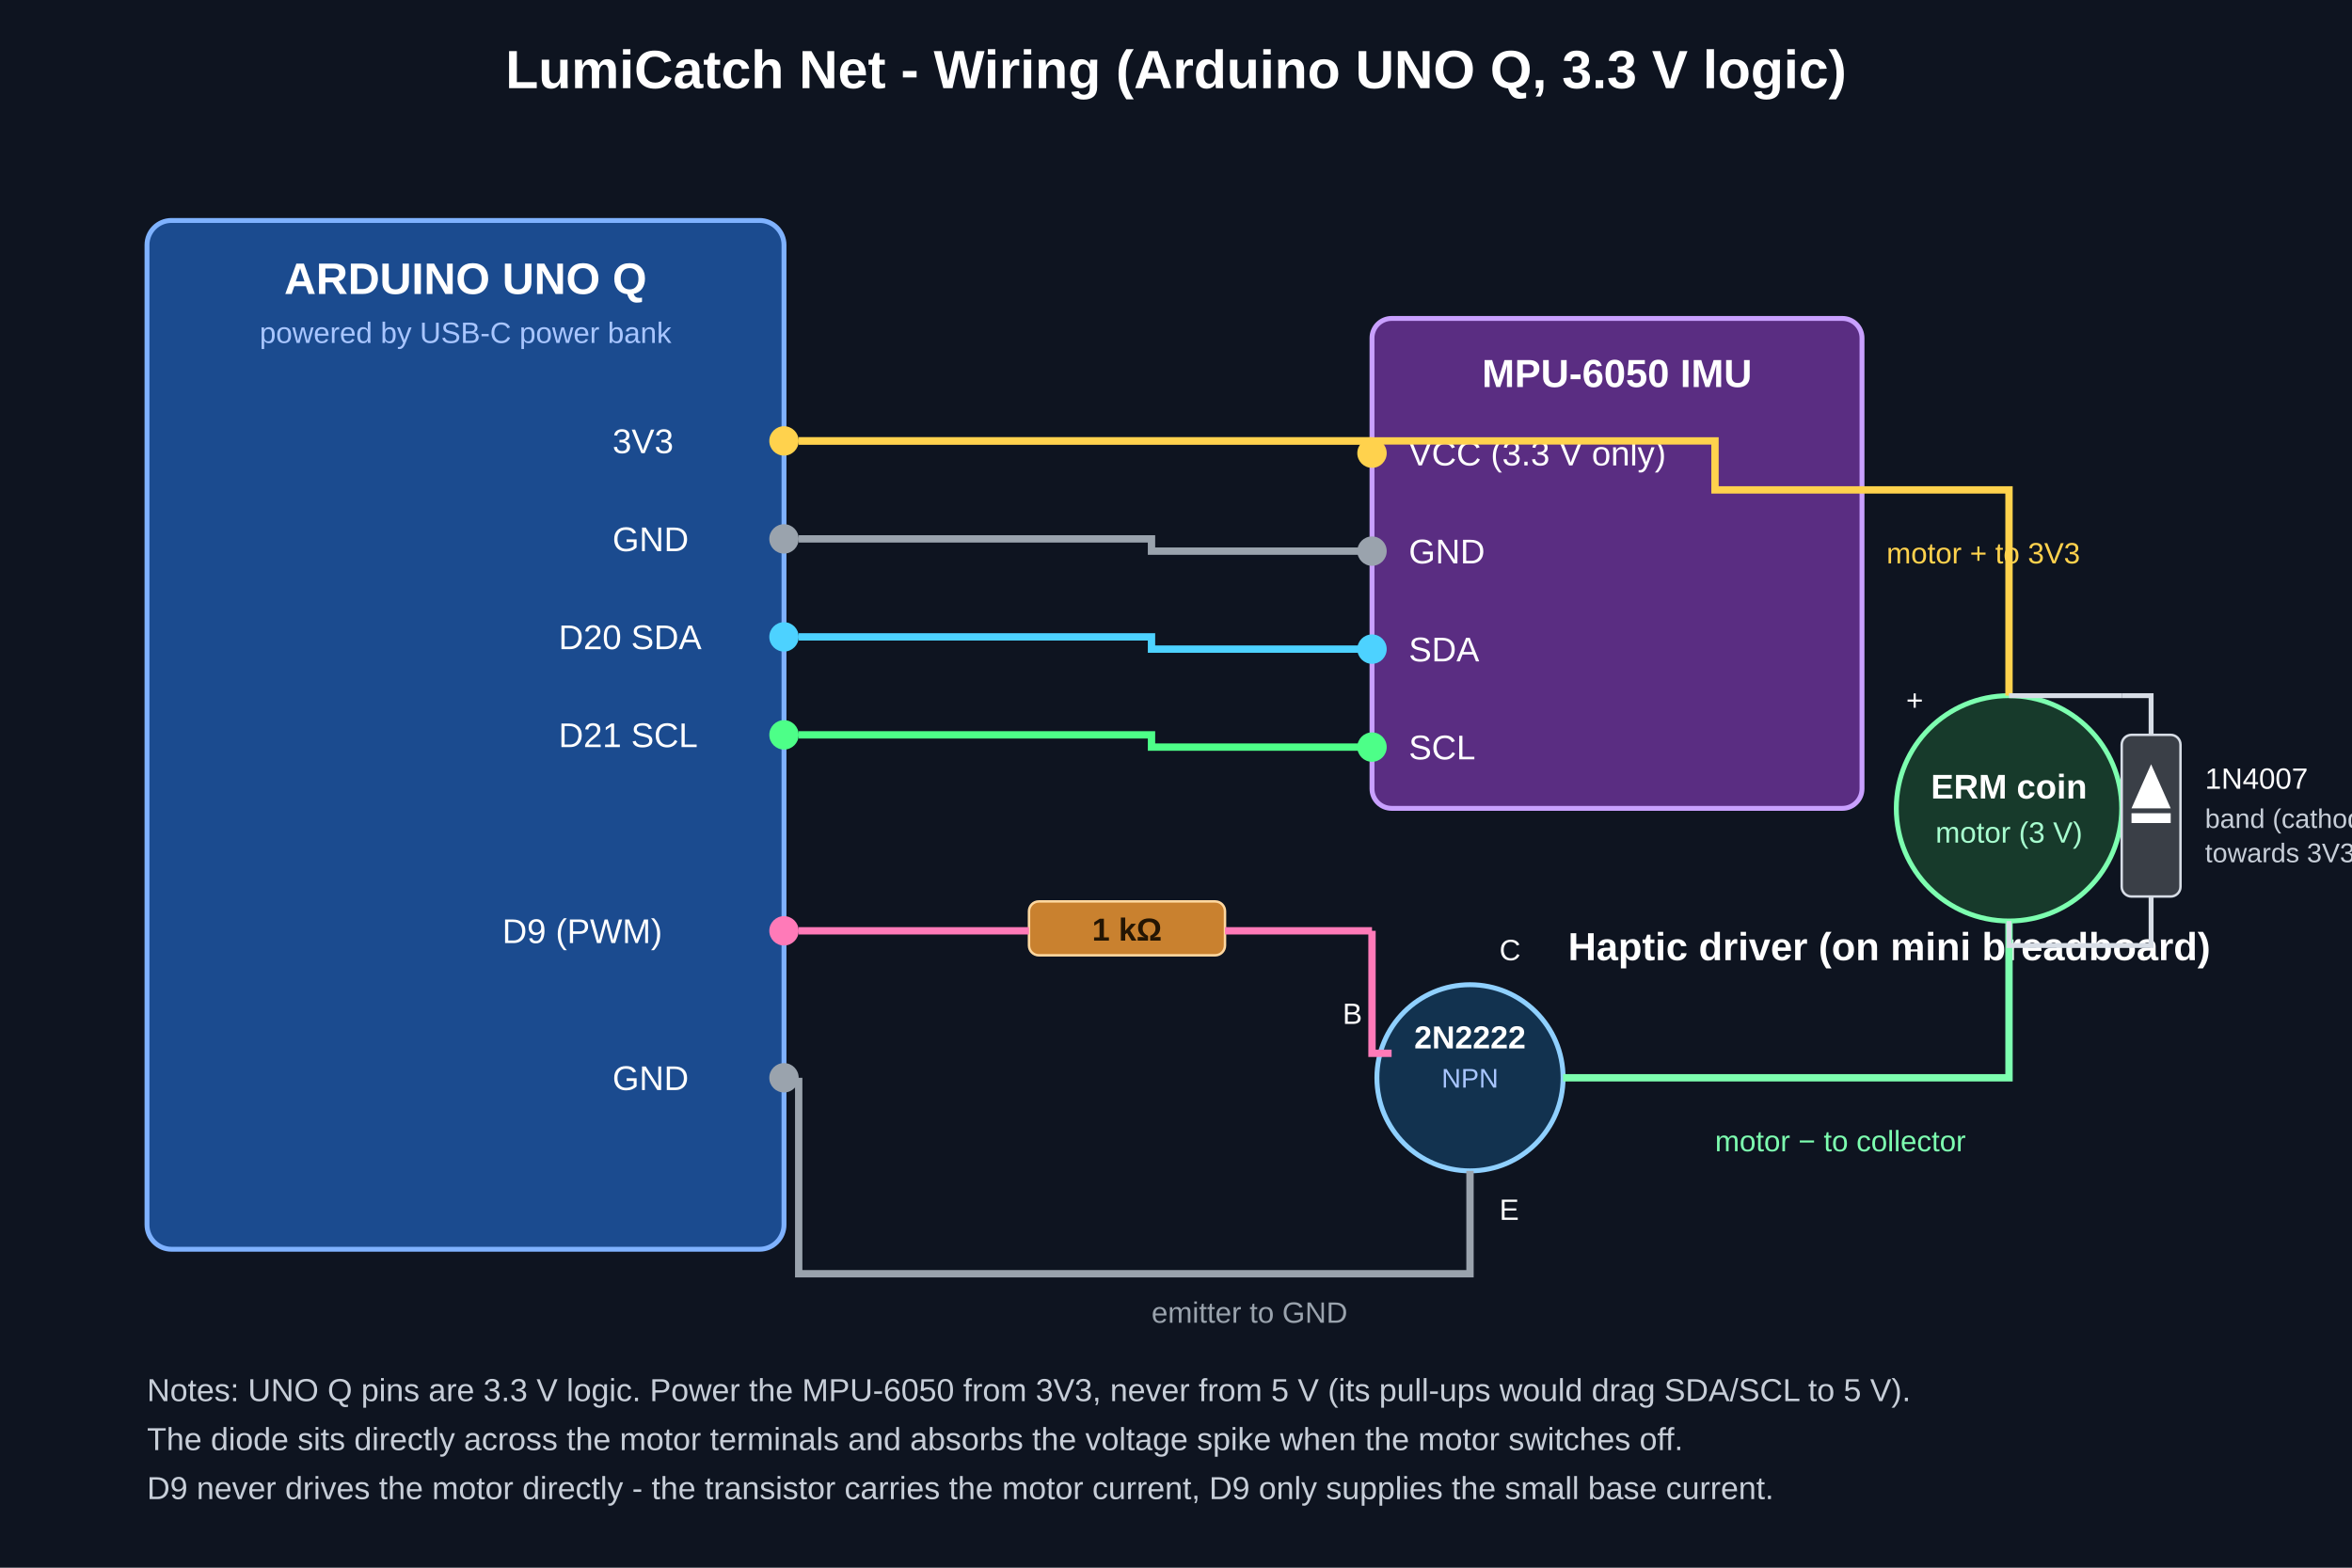
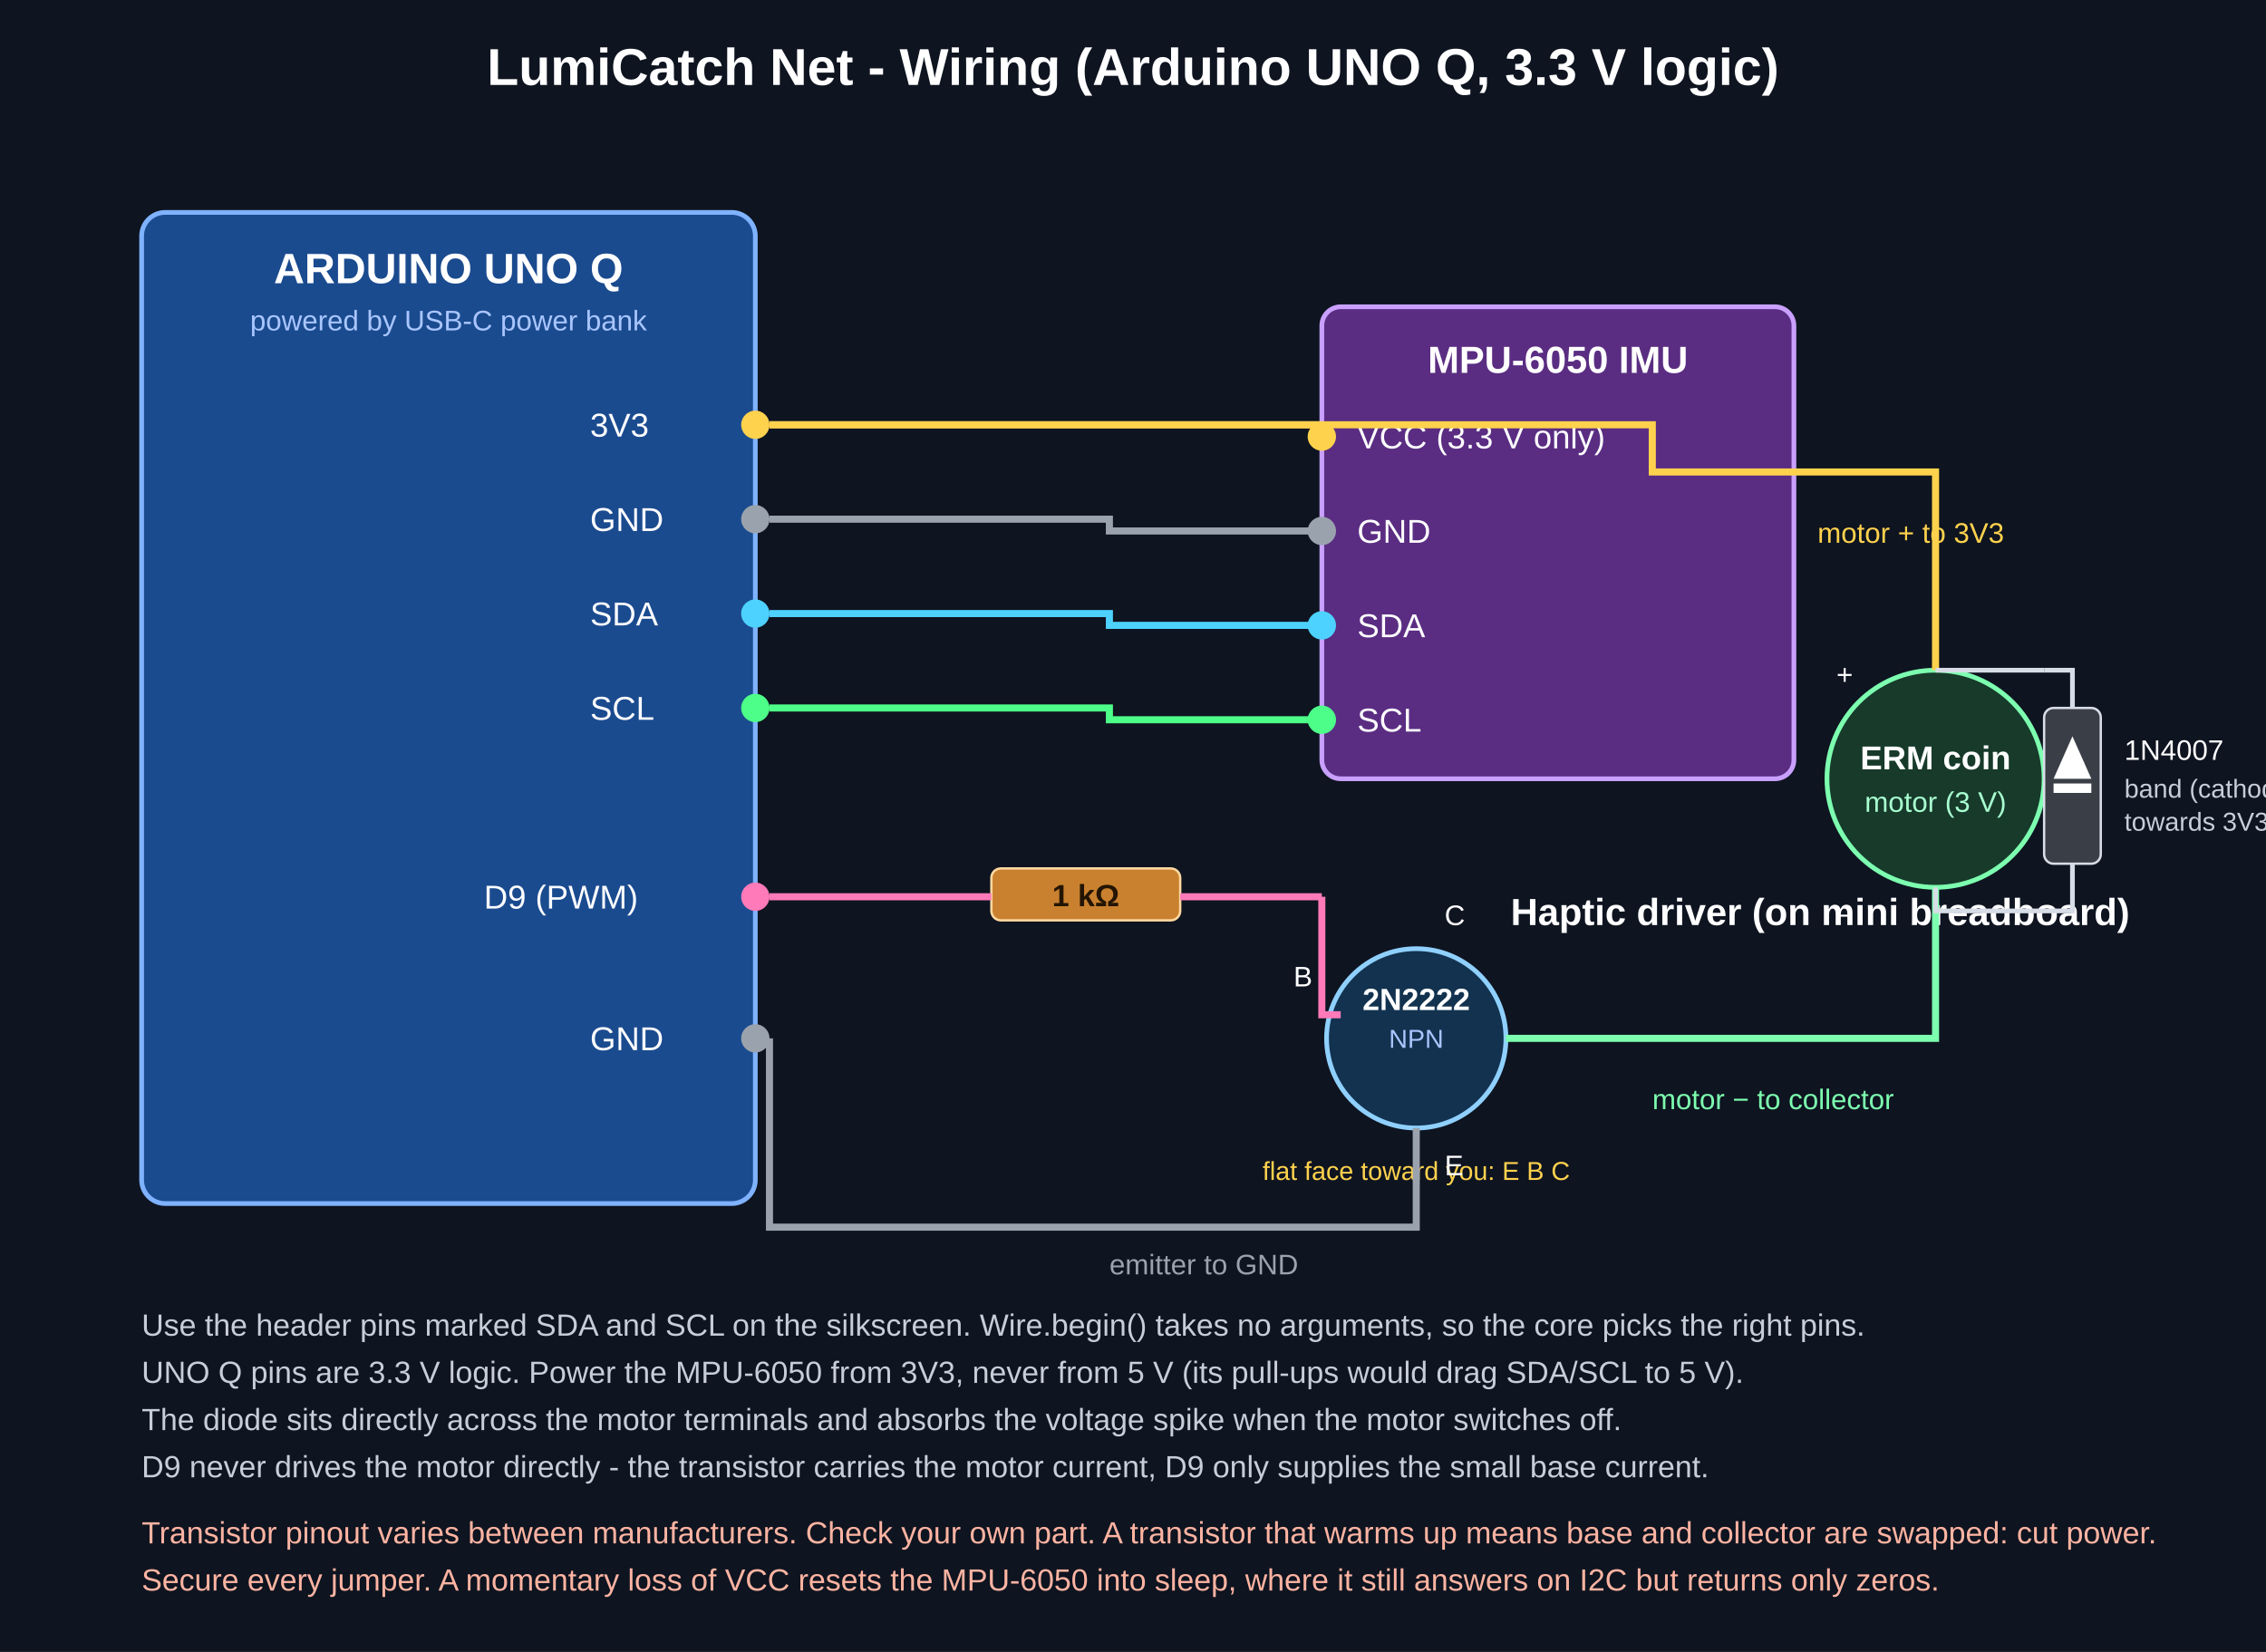
- <svg xmlns="http://www.w3.org/2000/svg" viewBox="0 0 960 640" font-family="Arial, Helvetica, sans-serif">
-   <rect width="960" height="640" fill="#0e1420" />
+ <svg xmlns="http://www.w3.org/2000/svg" viewBox="0 0 960 700" font-family="Arial, Helvetica, sans-serif">
+   <rect width="960" height="700" fill="#0e1420" />
  <text x="480" y="36" fill="#ffffff" font-size="22" text-anchor="middle" font-weight="bold">LumiCatch Net - Wiring (Arduino UNO Q, 3.3 V logic)</text>
  <rect x="60" y="90" width="260" height="420" rx="10" fill="#1b4b8f" stroke="#7fb2ff" stroke-width="2" />
  <text x="190" y="120" fill="#ffffff" font-size="18" text-anchor="middle" font-weight="bold">ARDUINO UNO Q</text>
  <text x="190" y="140" fill="#a9c6ff" font-size="12" text-anchor="middle">powered by USB-C power bank</text>
  <g font-size="14" fill="#ffffff">
    <circle cx="320" cy="180" r="6" fill="#ffd24d" />
    <text x="250" y="185">3V3</text>
    <circle cx="320" cy="220" r="6" fill="#9aa3ad" />
    <text x="250" y="225">GND</text>
    <circle cx="320" cy="260" r="6" fill="#4dd2ff" />
-     <text x="228" y="265">D20 SDA</text>
+     <text x="250" y="265">SDA</text>
    <circle cx="320" cy="300" r="6" fill="#4dff88" />
-     <text x="228" y="305">D21 SCL</text>
+     <text x="250" y="305">SCL</text>
    <circle cx="320" cy="380" r="6" fill="#ff7ab8" />
    <text x="205" y="385">D9 (PWM)</text>
    <circle cx="320" cy="440" r="6" fill="#9aa3ad" />
    <text x="250" y="445">GND</text>
  </g>
  <rect x="560" y="130" width="200" height="200" rx="8" fill="#5a2d82" stroke="#c9a0ff" stroke-width="2" />
  <text x="660" y="158" fill="#ffffff" font-size="16" text-anchor="middle" font-weight="bold">MPU-6050 IMU</text>
  <g font-size="14" fill="#ffffff">
    <circle cx="560" cy="185" r="6" fill="#ffd24d" />
    <text x="575" y="190">VCC (3.3 V only)</text>
    <circle cx="560" cy="225" r="6" fill="#9aa3ad" />
    <text x="575" y="230">GND</text>
    <circle cx="560" cy="265" r="6" fill="#4dd2ff" />
    <text x="575" y="270">SDA</text>
    <circle cx="560" cy="305" r="6" fill="#4dff88" />
    <text x="575" y="310">SCL</text>
  </g>
  <path d="M326 180 H560" stroke="#ffd24d" stroke-width="3" fill="none" />
  <path d="M326 220 H470 V225 H560" stroke="#9aa3ad" stroke-width="3" fill="none" />
  <path d="M326 260 H470 V265 H560" stroke="#4dd2ff" stroke-width="3" fill="none" />
  <path d="M326 300 H470 V305 H560" stroke="#4dff88" stroke-width="3" fill="none" />
  <text x="640" y="392" fill="#ffffff" font-size="16" font-weight="bold">Haptic driver (on mini breadboard)</text>
  <rect x="420" y="368" width="80" height="22" rx="4" fill="#c9812f" stroke="#ffd8a0" />
  <text x="460" y="384" fill="#241503" font-size="13" text-anchor="middle" font-weight="bold">1 kΩ</text>
  <path d="M326 380 H420" stroke="#ff7ab8" stroke-width="3" />
  <path d="M500 380 H560" stroke="#ff7ab8" stroke-width="3" />
  <circle cx="600" cy="440" r="38" fill="#12324f" stroke="#8fd0ff" stroke-width="2" />
  <text x="600" y="428" fill="#ffffff" font-size="13" text-anchor="middle" font-weight="bold">2N2222</text>
  <text x="600" y="444" fill="#a9c6ff" font-size="11" text-anchor="middle">NPN</text>
+   <text x="600" y="500" fill="#ffd24d" font-size="11" text-anchor="middle">flat face toward you: E B C</text>
  <text x="548" y="418" fill="#ffffff" font-size="12">B</text>
  <text x="612" y="392" fill="#ffffff" font-size="12">C</text>
  <text x="612" y="498" fill="#ffffff" font-size="12">E</text>
  <path d="M560 380 V430 H568" stroke="#ff7ab8" stroke-width="3" fill="none" />
  <path d="M600 478 V520 H326 V440" stroke="#9aa3ad" stroke-width="3" fill="none" />
  <text x="470" y="540" fill="#9aa3ad" font-size="12">emitter to GND</text>
  <circle cx="820" cy="330" r="46" fill="#173a2b" stroke="#7dffb0" stroke-width="2" />
  <text x="820" y="326" fill="#ffffff" font-size="14" text-anchor="middle" font-weight="bold">ERM coin</text>
  <text x="820" y="344" fill="#a8ffd0" font-size="12" text-anchor="middle">motor (3 V)</text>
  <text x="778" y="290" fill="#ffffff" font-size="12">+</text>
  <text x="778" y="392" fill="#ffffff" font-size="12">−</text>
  <path d="M820 284 V200 H700 V180 H326" stroke="#ffd24d" stroke-width="3" fill="none" />
  <text x="770" y="230" fill="#ffd24d" font-size="12">motor + to 3V3</text>
  <path d="M820 376 V440 H638" stroke="#7dffb0" stroke-width="3" fill="none" />
  <text x="700" y="470" fill="#7dffb0" font-size="12">motor − to collector</text>
  <g>
    <rect x="866" y="300" width="24" height="66" rx="4" fill="#3a3f47" stroke="#d7dde6" />
    <path d="M878 312 L870 330 H886 Z" fill="#ffffff" />
    <rect x="870" y="332" width="16" height="4" fill="#ffffff" />
    <text x="900" y="322" fill="#ffffff" font-size="12">1N4007</text>
    <text x="900" y="338" fill="#c7ced8" font-size="11">band (cathode)</text>
    <text x="900" y="352" fill="#c7ced8" font-size="11">towards 3V3 side</text>
    <path d="M878 300 V284 H866 M878 366 V386 H860" stroke="#d7dde6" stroke-width="2" fill="none" />
    <path d="M866 284 H820 M860 386 H820 V376" stroke="#d7dde6" stroke-width="2" fill="none" />
  </g>
  <g font-size="13" fill="#c7ced8">
-     <text x="60" y="572">Notes: UNO Q pins are 3.3 V logic. Power the MPU-6050 from 3V3, never from 5 V (its pull-ups would drag SDA/SCL to 5 V).</text>
-     <text x="60" y="592">The diode sits directly across the motor terminals and absorbs the voltage spike when the motor switches off.</text>
-     <text x="60" y="612">D9 never drives the motor directly - the transistor carries the motor current, D9 only supplies the small base current.</text>
+     <text x="60" y="566">Use the header pins marked SDA and SCL on the silkscreen. Wire.begin() takes no arguments, so the core picks the right pins.</text>
+     <text x="60" y="586">UNO Q pins are 3.3 V logic. Power the MPU-6050 from 3V3, never from 5 V (its pull-ups would drag SDA/SCL to 5 V).</text>
+     <text x="60" y="606">The diode sits directly across the motor terminals and absorbs the voltage spike when the motor switches off.</text>
+     <text x="60" y="626">D9 never drives the motor directly - the transistor carries the motor current, D9 only supplies the small base current.</text>
+   </g>
+   <g font-size="13" fill="#ffb4a2">
+     <text x="60" y="654">Transistor pinout varies between manufacturers. Check your own part. A transistor that warms up means base and collector are swapped: cut power.</text>
+     <text x="60" y="674">Secure every jumper. A momentary loss of VCC resets the MPU-6050 into sleep, where it still answers on I2C but returns only zeros.</text>
  </g>
</svg>
